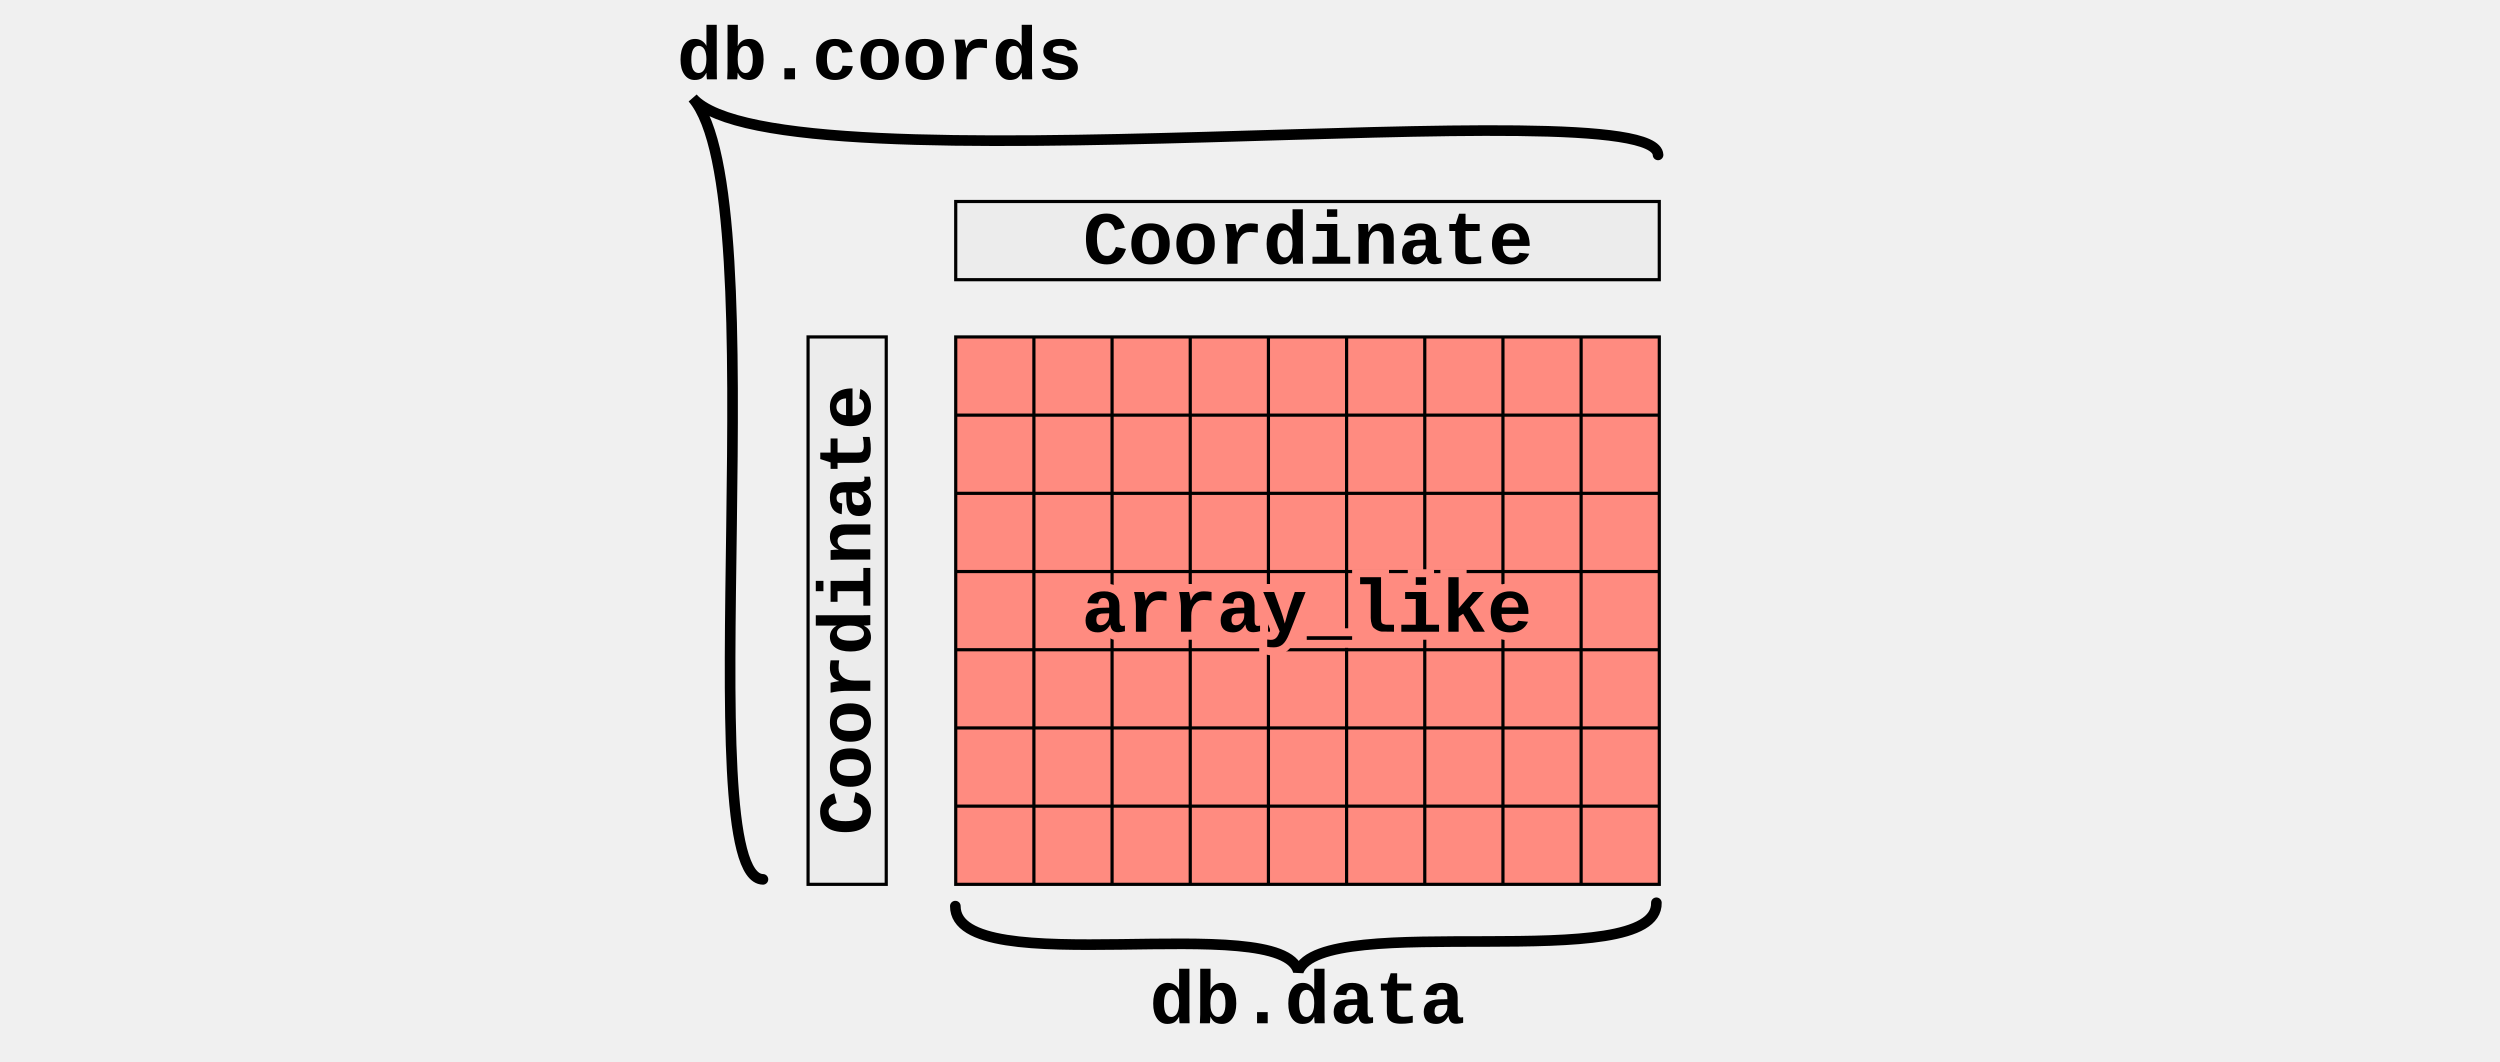
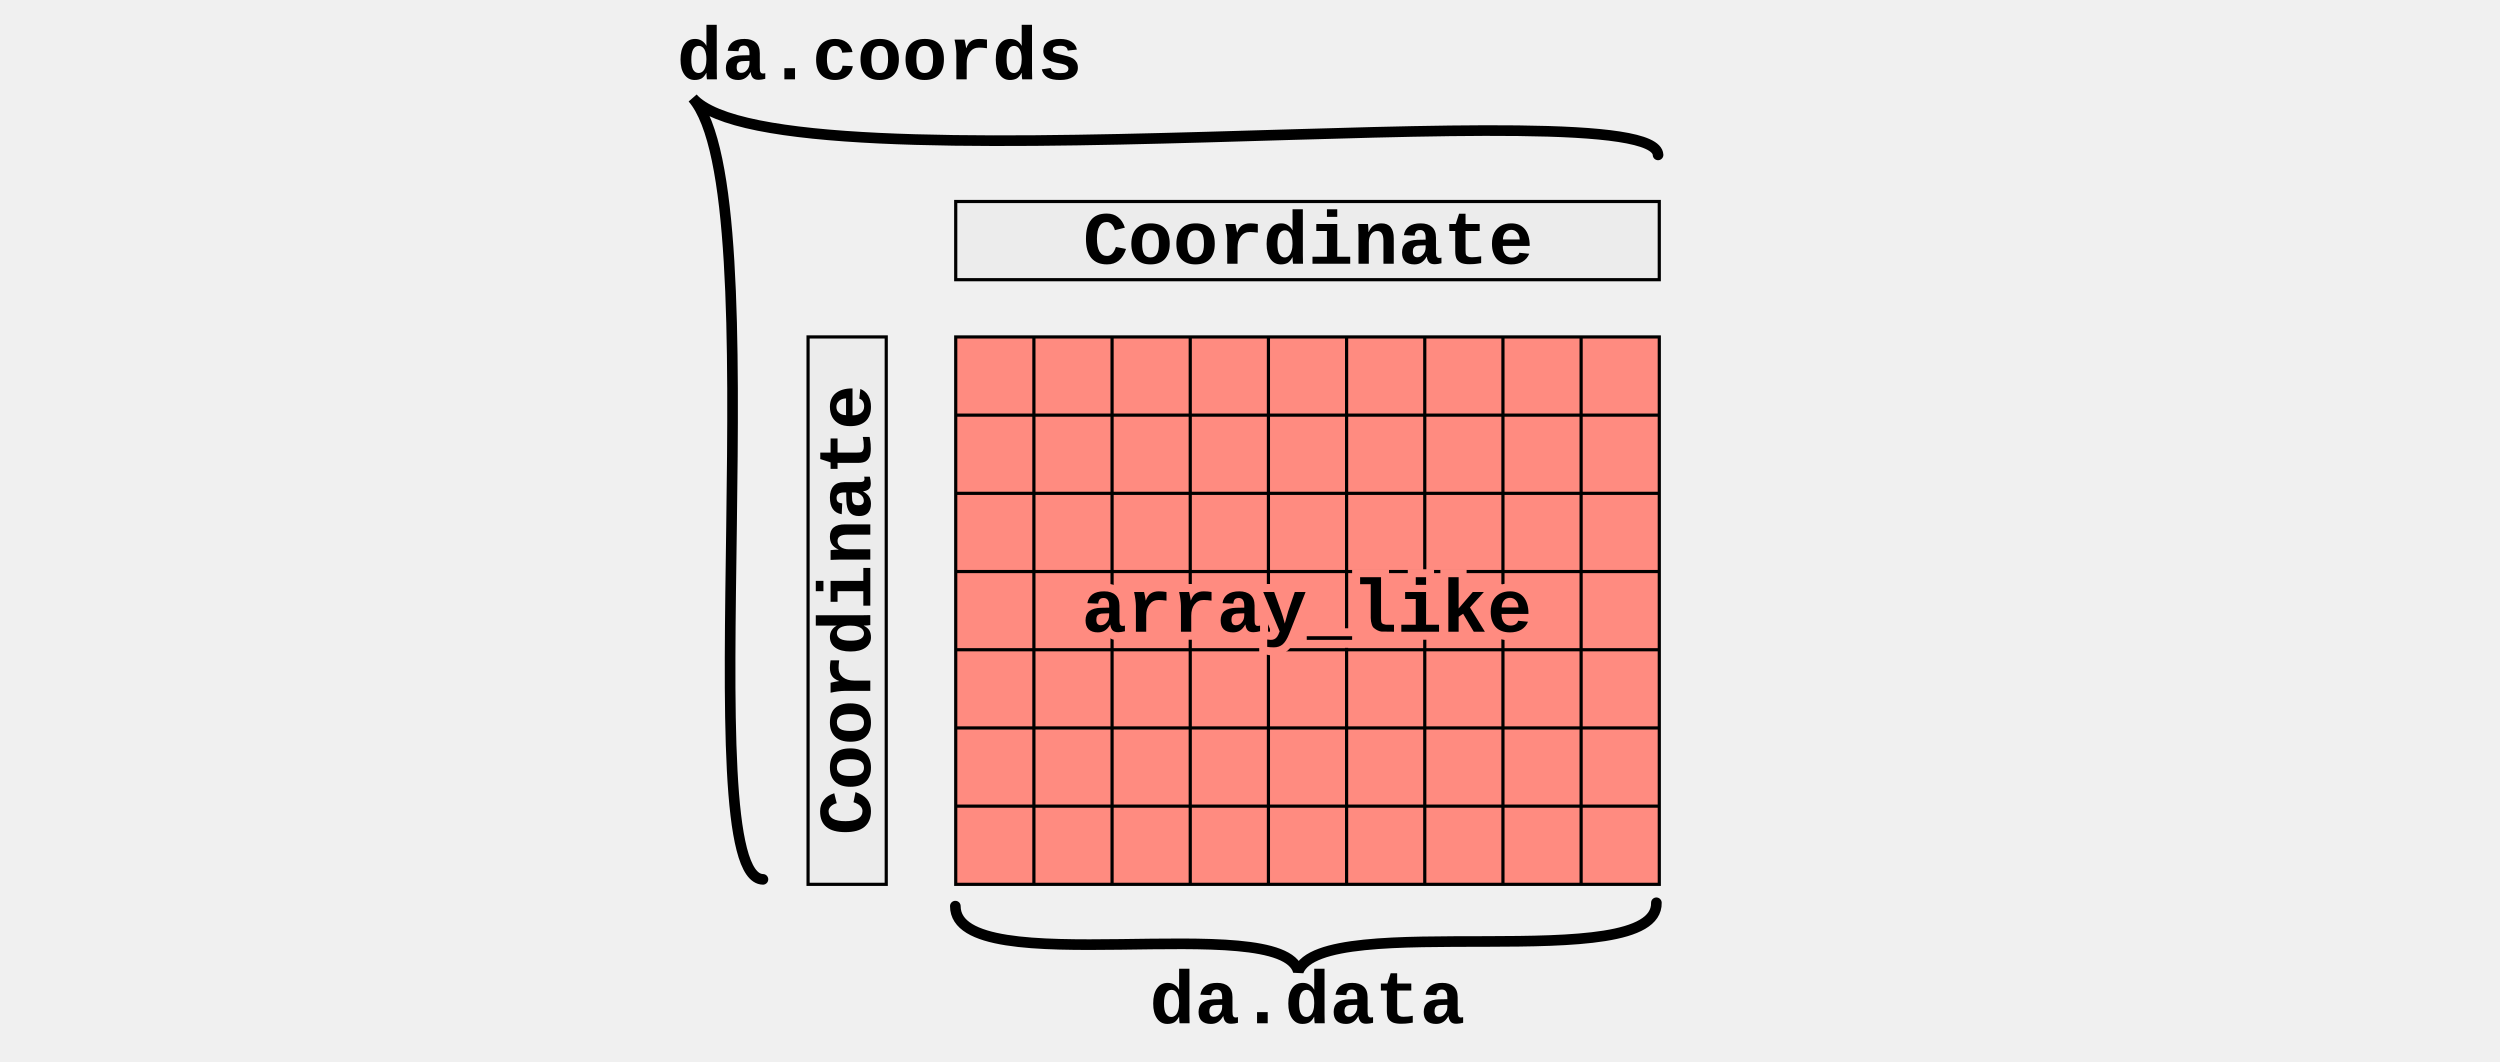
<svg xmlns="http://www.w3.org/2000/svg" width="235.05mm" height="99.784mm" version="1.1" viewBox="0 0 235.05 99.784">
  <g transform="translate(17.931 -7.4605)">
    <g>
      <g transform="matrix(1.47 0 0 1.4705 71.926 39.139)">
        <rect transform="matrix(.68029 0 0 .68005 -48.931 -26.616)" x="71.926" y="39.139" width="66.148" height="51.467" fill="#ff8b80" stroke="#fff" stroke-linecap="round" stroke-width=".3" style="paint-order:stroke markers fill" />
        <g fill="none" stroke="#000" stroke-width=".204">
          <path d="m5 0v35" />
          <path d="m10 0v35" />
          <path d="m15 0v35" />
          <path d="m20 0v35" />
          <path d="m25 0v35" />
          <path d="m30 0v35" />
          <path d="m35 0v35" />
          <path d="m40 0v35" />
          <path d="m0 5h45" />
          <path d="m0 10h45" />
          <path d="m0 15h45" />
          <path d="m0 20h45" />
          <path d="m0 25h45" />
          <path d="m0 30h45" />
        </g>
        <rect width="45" height="35" fill="none" stroke="#000" stroke-width=".204" />
      </g>
      <rect x="71.926" y="26.405" width="66.148" height="7.352" fill="#ececec" stroke="#000" stroke-width=".3" />
      <rect transform="matrix(-8.9727e-6 -1 1 -5.4319e-6 0 0)" x="-90.606" y="58.043" width="51.467" height="7.35" fill="#ececec" stroke="#000" stroke-width=".3" />
    </g>
    <g fill="#000000">
      <text x="90.165" y="103.667" font-family="'courier new'" font-size="7.056px" stroke-linecap="round" stroke-width="1.5" style="paint-order:stroke markers fill" xml:space="preserve">
-         <tspan x="90.165" y="103.667" fill="#000000" font-family="'courier new'" font-weight="bold" stroke-width="1.5">db.data</tspan>
+         <tspan x="90.165" y="103.667" fill="#000000" font-family="'courier new'" font-weight="bold" stroke-width="1.5">da.data</tspan>
      </text>
      <text transform="scale(.26458)" font-family="'Courier New'" font-size="26.667px" style="paint-order:stroke markers fill;shape-inside:url(#rect16117);white-space:pre" xml:space="preserve" />
      <text x="59.713" y="19.506" font-family="'Courier New'" font-size="6.35px" stroke-linecap="round" style="paint-order:stroke markers fill" xml:space="preserve">
        <tspan x="59.713" y="19.506" font-weight="bold" />
      </text>
    </g>
    <path d="m71.89 92.655c0 7.236 30.675 0.315 32.248 6.135 2.202-5.82 33.822 0.472 33.664-6.45" fill="none" stroke="#000" stroke-linecap="round" stroke-linejoin="bevel" style="paint-order:stroke markers fill" />
    <path d="m53.8 90.138c-7.079-0.157 1.416-64.182-6.607-73.463 8.023 9.124 90.453-1.101 90.767 5.348" fill="none" stroke="#000" stroke-linecap="round" stroke-linejoin="bevel" style="paint-order:stroke markers fill" />
    <g fill="#000000" font-family="'courier new'" font-size="7.056px" stroke-linecap="round" stroke-width="1.5">
      <text x="45.723" y="14.918" style="paint-order:stroke markers fill" xml:space="preserve">
-         <tspan x="45.723" y="14.918" fill="#000000" font-family="'courier new'" font-weight="bold" stroke-width="1.5">db.coords</tspan>
+         <tspan x="45.723" y="14.918" fill="#000000" font-family="'courier new'" font-weight="bold" stroke-width="1.5">da.coords</tspan>
      </text>
      <text x="83.89" y="32.256" style="paint-order:stroke markers fill" xml:space="preserve">
        <tspan x="83.89" y="32.256" fill="#000000" font-family="'courier new'" font-weight="bold" stroke-width="1.5">Coordinate</tspan>
      </text>
      <text x="83.773" y="66.854" stroke="#ff8b80" style="paint-order:stroke markers fill" xml:space="preserve">
        <tspan x="83.773" y="66.854" fill="#000000" font-family="'courier new'" font-weight="bold" stroke="#ff8b80" stroke-width="1.5" style="paint-order:stroke markers fill">array_like</tspan>
      </text>
      <text x="93.519" y="65.834" font-weight="bold" style="paint-order:stroke markers fill" xml:space="preserve">
        <tspan x="93.519" y="65.834" />
        <tspan x="93.519" y="74.653" />
      </text>
      <text transform="rotate(-90)" x="-85.982" y="63.894" style="paint-order:stroke markers fill" xml:space="preserve">
        <tspan x="-85.982" y="63.894" fill="#000000" font-family="'courier new'" font-weight="bold" stroke-width="1.5">Coordinate</tspan>
      </text>
    </g>
    <text x="161.399" y="67.171" fill="none" font-family="'Courier New'" font-size="4.233px" stroke="#000000" stroke-linecap="round" stroke-linejoin="bevel" style="paint-order:stroke markers fill" xml:space="preserve">
      <tspan x="161.399" y="67.171" />
    </text>
    <text transform="scale(.26458)" fill="none" font-family="'Courier New'" font-size="16px" stroke="#000000" stroke-linecap="round" stroke-linejoin="bevel" stroke-width="3.78" style="paint-order:stroke markers fill;shape-inside:url(#rect19474);white-space:pre" xml:space="preserve" />
  </g>
</svg>
